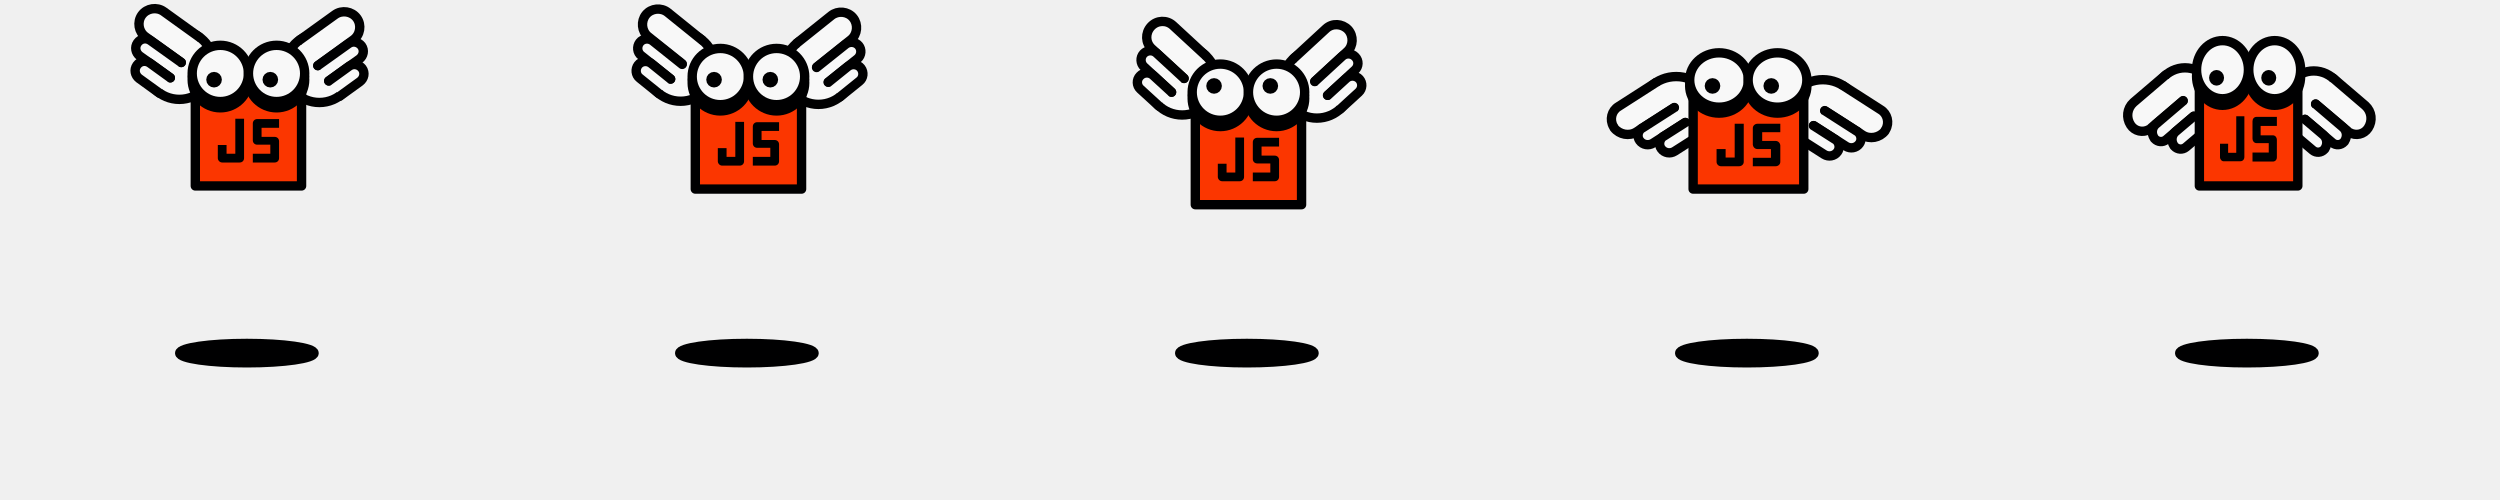
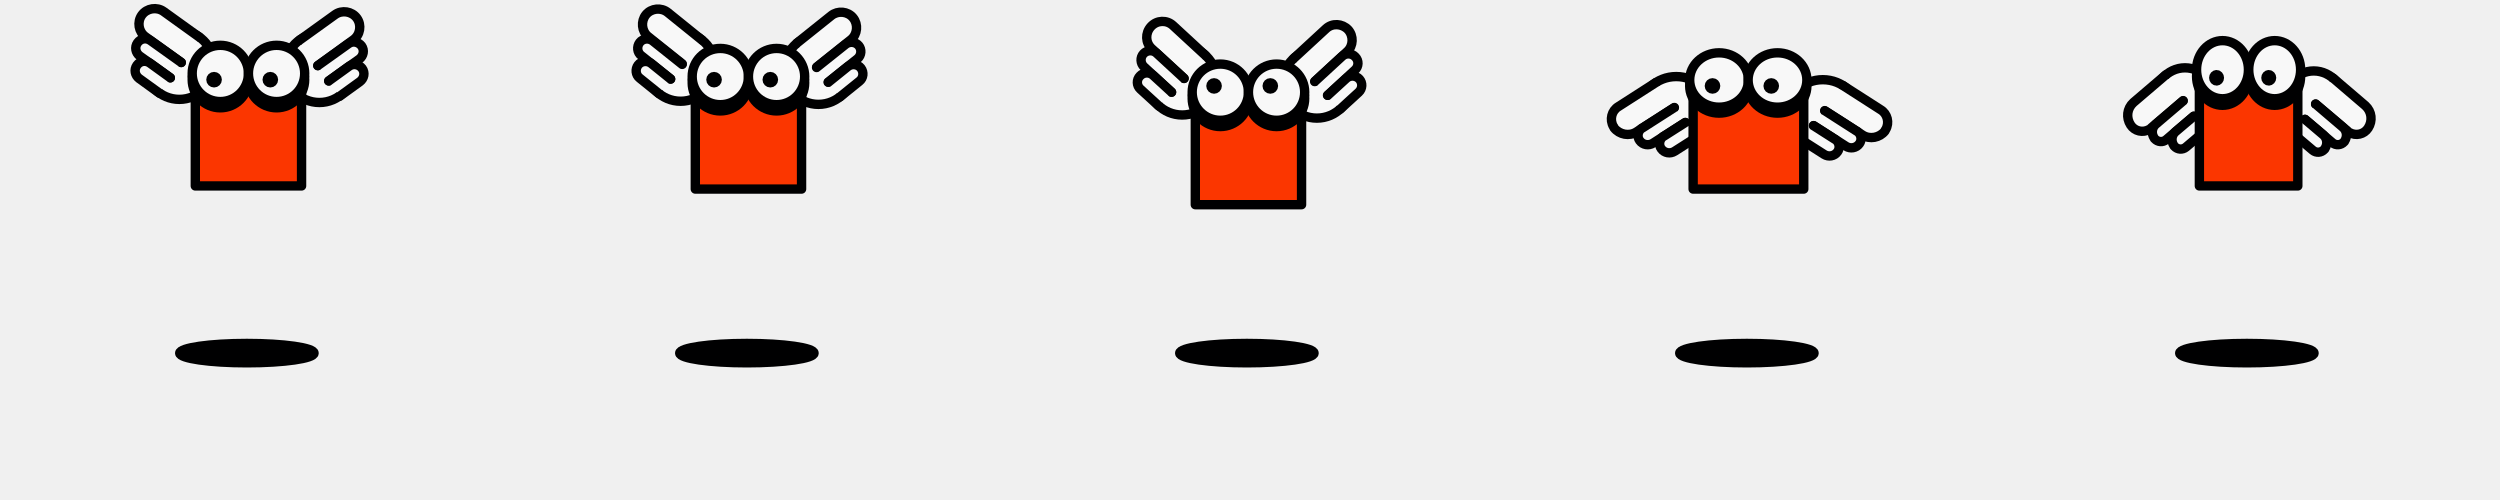
- <svg xmlns="http://www.w3.org/2000/svg" version="1.1" id="Layer_1" x="0px" y="0px" width="800px" height="160px" viewBox="0 0 800 160" style="enable-background:new 0 0 800 160;" xml:space="preserve">
-   <style type="text/css">
- 	.st0{fill:none;}
- 	.st1{fill:#F8F8F8;stroke:#000001;stroke-width:3;stroke-linecap:round;stroke-linejoin:round;}
- 	.st2{fill:#000001;stroke:#000001;stroke-width:3;stroke-linecap:round;}
- 	.st3{fill:#FB3600;stroke:#000001;stroke-width:3;stroke-linecap:round;stroke-linejoin:round;}
- 	.st4{fill:#000001;stroke:#000001;stroke-width:3;stroke-linecap:round;stroke-linejoin:round;}
- 	.st5{fill:#000001;stroke:#000001;stroke-width:3;}
- 	.st6{fill:#000001;}
- </style>
-   <rect class="st0" width="160" height="160" />
-   <g>
-     <g>
-       <circle class="st1" cx="57.4" cy="20.8" r="11" />
-       <path class="st1" d="M63.8,11.9L52.4,3.7c-2.2-1.6-5.4-1.1-7,1.1s-1.1,5.4,1.2,7L58,20" />
-       <path class="st1" d="M54.5,24.9l-9.8-7c-1.3-1-1.7-2.8-0.7-4.2s2.8-1.7,4.2-0.7l9.8,7" />
-       <path class="st1" d="M51,29.8l-6.5-4.7c-1.3-1-1.7-2.8-0.7-4.2s2.8-1.7,4.2-0.7l6.5,4.7" />
-     </g>
-     <g>
-       <circle class="st1" cx="102.2" cy="21.8" r="11" />
-       <path class="st1" d="M95.8,12.9l11.4-8.2c2.2-1.6,5.4-1.1,7,1.1c1.6,2.2,1.1,5.4-1.2,7L101.7,21" />
-       <path class="st1" d="M105.2,25.9l9.8-7c1.3-1,1.7-2.8,0.7-4.2c-1-1.3-2.8-1.7-4.2-0.7l-9.8,7" />
-       <path class="st1" d="M108.7,30.8l6.5-4.7c1.3-1,1.7-2.8,0.7-4.2c-1-1.3-2.8-1.7-4.2-0.7l-6.5,4.7" />
-     </g>
-     <ellipse class="st2" cx="79" cy="113" rx="21.5" ry="3.1" />
-     <rect x="62.5" y="23.5" class="st3" width="34" height="36" />
-     <g>
-       <circle class="st4" cx="70.5" cy="25.5" r="9" />
-       <circle class="st4" cx="88.5" cy="25.5" r="9" />
-       <circle class="st1" cx="70.5" cy="23.5" r="9" />
-       <circle class="st5" cx="68.5" cy="25.5" r="1" />
-       <circle class="st1" cx="88.5" cy="23.5" r="9" />
-       <circle class="st5" cx="86.5" cy="25.5" r="1" />
-     </g>
-     <g>
-       <path class="st6" d="M69.7,50.6v-4.2h2.8v2.8l0,0h2.8l0,0V38h2.8v12.6c0,0.8-0.6,1.4-1.4,1.4h-5.6C70.3,52,69.7,51.3,69.7,50.6z" />
-       <path class="st6" d="M80.9,49.2h5.6l0,0v-2.9l0,0h-4.2c-0.8,0-1.4-0.6-1.4-1.4v-5.4c0-0.8,0.6-1.4,1.4-1.4h7v2.8h-5.6l0,0v2.9l0,0    h4.2c0.8,0,1.4,0.6,1.4,1.4v0v5.4c0,0.8-0.6,1.4-1.4,1.4h-7V49.2z" />
-     </g>
+ <svg xmlns="http://www.w3.org/2000/svg" width="800" height="160" viewBox="0 0 800 160" fill="none">
+   <g clip-path="url(#clip0_341_1119)">
+     <path d="M57.4 31.801C63.475 31.801 68.4 26.876 68.4 20.801C68.4 14.726 63.475 9.801 57.4 9.801C51.325 9.801 46.4 14.726 46.4 20.801C46.4 26.876 51.325 31.801 57.4 31.801Z" fill="#F8F8F8" stroke="#000001" stroke-width="3" stroke-linecap="round" stroke-linejoin="round" />
+     <path d="M63.8 11.9L52.4 3.7C50.2 2.1 47 2.6 45.4 4.8C43.8 7 44.3 10.2 46.6 11.8L58 20" fill="#F8F8F8" />
+     <path d="M63.8 11.9L52.4 3.7C50.2 2.1 47 2.6 45.4 4.8C43.8 7 44.3 10.2 46.6 11.8L58 20" stroke="#000001" stroke-width="3" stroke-linecap="round" stroke-linejoin="round" />
+     <path d="M54.5 24.9L44.7 17.9C43.4 16.9 43 15.1 44 13.7C45 12.3 46.8 12 48.2 13L58 20" fill="#F8F8F8" />
+     <path d="M54.5 24.9L44.7 17.9C43.4 16.9 43 15.1 44 13.7C45 12.3 46.8 12 48.2 13L58 20" stroke="#000001" stroke-width="3" stroke-linecap="round" stroke-linejoin="round" />
+     <path d="M51 29.8L44.5 25.1C43.2 24.1 42.8 22.3 43.8 20.9C44.8 19.5 46.6 19.2 48 20.2L54.5 24.9" fill="#F8F8F8" />
+     <path d="M51 29.8L44.5 25.1C43.2 24.1 42.8 22.3 43.8 20.9C44.8 19.5 46.6 19.2 48 20.2L54.5 24.9" stroke="#000001" stroke-width="3" stroke-linecap="round" stroke-linejoin="round" />
+     <path d="M102.2 32.801C108.275 32.801 113.2 27.876 113.2 21.801C113.2 15.726 108.275 10.801 102.2 10.801C96.125 10.801 91.2 15.726 91.2 21.801C91.2 27.876 96.125 32.801 102.2 32.801Z" fill="#F8F8F8" stroke="#000001" stroke-width="3" stroke-linecap="round" stroke-linejoin="round" />
+     <path d="M95.8 12.9L107.2 4.7C109.4 3.1 112.6 3.6 114.2 5.8C115.8 8 115.3 11.2 113 12.8L101.7 21" fill="#F8F8F8" />
+     <path d="M95.8 12.9L107.2 4.7C109.4 3.1 112.6 3.6 114.2 5.8C115.8 8 115.3 11.2 113 12.8L101.7 21" stroke="#000001" stroke-width="3" stroke-linecap="round" stroke-linejoin="round" />
+     <path d="M105.2 25.901L115 18.901C116.3 17.901 116.7 16.101 115.7 14.7C114.7 13.4 112.9 13.001 111.5 14.001L101.7 21" fill="#F8F8F8" />
+     <path d="M105.2 25.901L115 18.901C116.3 17.901 116.7 16.101 115.7 14.7C114.7 13.4 112.9 13.001 111.5 14.001L101.7 21" stroke="#000001" stroke-width="3" stroke-linecap="round" stroke-linejoin="round" />
+     <path d="M108.7 30.801L115.2 26.101C116.5 25.101 116.9 23.301 115.9 21.901C114.9 20.601 113.1 20.201 111.7 21.201L105.2 25.901" fill="#F8F8F8" />
+     <path d="M108.7 30.801L115.2 26.101C116.5 25.101 116.9 23.301 115.9 21.901C114.9 20.601 113.1 20.201 111.7 21.201L105.2 25.901" stroke="#000001" stroke-width="3" stroke-linecap="round" stroke-linejoin="round" />
+     <path d="M79 116.1C90.874 116.1 100.5 114.712 100.5 113C100.5 111.288 90.874 109.9 79 109.9C67.126 109.9 57.5 111.288 57.5 113C57.5 114.712 67.126 116.1 79 116.1Z" fill="#000001" stroke="#000001" stroke-width="3" stroke-linecap="round" />
+     <path d="M96.5 23.5H62.5V59.5H96.5V23.5Z" fill="#FB3600" stroke="#000001" stroke-width="3" stroke-linecap="round" stroke-linejoin="round" />
+     <path d="M70.5 34.5C75.471 34.5 79.5 30.471 79.5 25.5C79.5 20.529 75.471 16.5 70.5 16.5C65.529 16.5 61.5 20.529 61.5 25.5C61.5 30.471 65.529 34.5 70.5 34.5Z" fill="#000001" stroke="#000001" stroke-width="3" stroke-linecap="round" stroke-linejoin="round" />
+     <path d="M88.5 34.5C93.471 34.5 97.5 30.471 97.5 25.5C97.5 20.529 93.471 16.5 88.5 16.5C83.529 16.5 79.5 20.529 79.5 25.5C79.5 30.471 83.529 34.5 88.5 34.5Z" fill="#000001" stroke="#000001" stroke-width="3" stroke-linecap="round" stroke-linejoin="round" />
+     <path d="M70.5 32.5C75.471 32.5 79.5 28.471 79.5 23.5C79.5 18.529 75.471 14.5 70.5 14.5C65.529 14.5 61.5 18.529 61.5 23.5C61.5 28.471 65.529 32.5 70.5 32.5Z" fill="#F8F8F8" stroke="#000001" stroke-width="3" stroke-linecap="round" stroke-linejoin="round" />
+     <path d="M68.5 26.5C69.052 26.5 69.5 26.052 69.5 25.5C69.5 24.948 69.052 24.5 68.5 24.5C67.948 24.5 67.5 24.948 67.5 25.5C67.5 26.052 67.948 26.5 68.5 26.5Z" fill="#000001" stroke="#000001" stroke-width="3" />
+     <path d="M88.5 32.5C93.471 32.5 97.5 28.471 97.5 23.5C97.5 18.529 93.471 14.5 88.5 14.5C83.529 14.5 79.5 18.529 79.5 23.5C79.5 28.471 83.529 32.5 88.5 32.5Z" fill="#F8F8F8" stroke="#000001" stroke-width="3" stroke-linecap="round" stroke-linejoin="round" />
+     <path d="M86.5 26.5C87.052 26.5 87.5 26.052 87.5 25.5C87.5 24.948 87.052 24.5 86.5 24.5C85.948 24.5 85.5 24.948 85.5 25.5C85.5 26.052 85.948 26.5 86.5 26.5Z" fill="#000001" stroke="#000001" stroke-width="3" />
+     <path d="M239 116.1C250.874 116.1 260.5 114.712 260.5 113C260.5 111.288 250.874 109.9 239 109.9C227.126 109.9 217.5 111.288 217.5 113C217.5 114.712 227.126 116.1 239 116.1Z" fill="#000001" stroke="#000001" stroke-width="3" stroke-linecap="round" />
+     <path d="M217.8 32.4C223.875 32.4 228.8 27.476 228.8 21.4C228.8 15.325 223.875 10.4 217.8 10.4C211.725 10.4 206.8 15.325 206.8 21.4C206.8 27.476 211.725 32.4 217.8 32.4Z" fill="#F8F8F8" stroke="#000001" stroke-width="3" stroke-linecap="round" stroke-linejoin="round" />
+     <path d="M224.6 12.8L213.7 4C211.6 2.3 208.4 2.6 206.7 4.7C205 6.8 205.3 10 207.4 11.7L218.3 20.4" fill="#F8F8F8" />
+     <path d="M224.6 12.8L213.7 4C211.6 2.3 208.4 2.6 206.7 4.7C205 6.8 205.3 10 207.4 11.7L218.3 20.4" stroke="#000001" stroke-width="3" stroke-linecap="round" stroke-linejoin="round" />
+     <path d="M214.6 25.3L205.2 17.8C203.9 16.8 203.7 14.9 204.7 13.6C205.7 12.3 207.6 12.1 208.9 13.1L218.3 20.6" fill="#F8F8F8" />
+     <path d="M214.6 25.3L205.2 17.8C203.9 16.8 203.7 14.9 204.7 13.6C205.7 12.3 207.6 12.1 208.9 13.1L218.3 20.6" stroke="#000001" stroke-width="3" stroke-linecap="round" stroke-linejoin="round" />
+     <path d="M210.9 30L204.7 25C203.4 24 203.2 22.1 204.2 20.8C205.2 19.5 207.1 19.3 208.4 20.3L214.6 25.3" fill="#F8F8F8" />
+     <path d="M210.9 30L204.7 25C203.4 24 203.2 22.1 204.2 20.8C205.2 19.5 207.1 19.3 208.4 20.3L214.6 25.3" stroke="#000001" stroke-width="3" stroke-linecap="round" stroke-linejoin="round" />
+     <path d="M261.9 33.4C267.975 33.4 272.9 28.476 272.9 22.4C272.9 16.325 267.975 11.4 261.9 11.4C255.825 11.4 250.9 16.325 250.9 22.4C250.9 28.476 255.825 33.4 261.9 33.4Z" fill="#F8F8F8" stroke="#000001" stroke-width="3" stroke-linecap="round" stroke-linejoin="round" />
+     <path d="M255 13.8L266 5C268.1 3.3 271.3 3.6 273 5.7C274.7 7.8 274.4 11 272.3 12.7L261.4 21.4" fill="#F8F8F8" />
+     <path d="M255 13.8L266 5C268.1 3.3 271.3 3.6 273 5.7C274.7 7.8 274.4 11 272.3 12.7L261.4 21.4" stroke="#000001" stroke-width="3" stroke-linecap="round" stroke-linejoin="round" />
+     <path d="M265 26.3L274.4 18.8C275.7 17.7 275.8 15.8 274.8 14.6C273.8 13.4 272 13.2 270.7 14.1L261.3 21.6" fill="#F8F8F8" />
+     <path d="M265 26.3L274.4 18.8C275.7 17.7 275.8 15.8 274.8 14.6C273.8 13.4 272 13.2 270.7 14.1L261.3 21.6" stroke="#000001" stroke-width="3" stroke-linecap="round" stroke-linejoin="round" />
+     <path d="M268.8 31L275 26C276.3 25 276.5 23.1 275.5 21.8C274.5 20.5 272.6 20.3 271.3 21.3L265.1 26.3" fill="#F8F8F8" />
+     <path d="M268.8 31L275 26C276.3 25 276.5 23.1 275.5 21.8C274.5 20.5 272.6 20.3 271.3 21.3L265.1 26.3" stroke="#000001" stroke-width="3" stroke-linecap="round" stroke-linejoin="round" />
+     <path d="M256.5 24.5H222.5V60.5H256.5V24.5Z" fill="#FB3600" stroke="#000001" stroke-width="3" stroke-linecap="round" stroke-linejoin="round" />
+     <path d="M230.5 35.5C235.471 35.5 239.5 31.471 239.5 26.5C239.5 21.529 235.471 17.5 230.5 17.5C225.529 17.5 221.5 21.529 221.5 26.5C221.5 31.471 225.529 35.5 230.5 35.5Z" fill="#000001" stroke="#000001" stroke-width="3" stroke-linecap="round" stroke-linejoin="round" />
+     <path d="M248.5 35.5C253.471 35.5 257.5 31.471 257.5 26.5C257.5 21.529 253.471 17.5 248.5 17.5C243.529 17.5 239.5 21.529 239.5 26.5C239.5 31.471 243.529 35.5 248.5 35.5Z" fill="#000001" stroke="#000001" stroke-width="3" stroke-linecap="round" stroke-linejoin="round" />
+     <path d="M230.5 33.5C235.471 33.5 239.5 29.471 239.5 24.5C239.5 19.529 235.471 15.5 230.5 15.5C225.529 15.5 221.5 19.529 221.5 24.5C221.5 29.471 225.529 33.5 230.5 33.5Z" fill="#F8F8F8" stroke="#000001" stroke-width="3" stroke-linecap="round" stroke-linejoin="round" />
+     <path d="M228.5 26.5C229.052 26.5 229.5 26.052 229.5 25.5C229.5 24.948 229.052 24.5 228.5 24.5C227.948 24.5 227.5 24.948 227.5 25.5C227.5 26.052 227.948 26.5 228.5 26.5Z" fill="#000001" stroke="#000001" stroke-width="3" />
+     <path d="M248.5 33.5C253.471 33.5 257.5 29.471 257.5 24.5C257.5 19.529 253.471 15.5 248.5 15.5C243.529 15.5 239.5 19.529 239.5 24.5C239.5 29.471 243.529 33.5 248.5 33.5Z" fill="#F8F8F8" stroke="#000001" stroke-width="3" stroke-linecap="round" stroke-linejoin="round" />
+     <path d="M246.5 26.5C247.052 26.5 247.5 26.052 247.5 25.5C247.5 24.948 247.052 24.5 246.5 24.5C245.948 24.5 245.5 24.948 245.5 25.5C245.5 26.052 245.948 26.5 246.5 26.5Z" fill="#000001" stroke="#000001" stroke-width="3" />
+     <path d="M399 116.1C410.874 116.1 420.5 114.712 420.5 113C420.5 111.288 410.874 109.9 399 109.9C387.126 109.9 377.5 111.288 377.5 113C377.5 114.712 387.126 116.1 399 116.1Z" fill="#000001" stroke="#000001" stroke-width="3" stroke-linecap="round" />
+     <path d="M378.3 36.801C384.375 36.801 389.3 31.876 389.3 25.801C389.3 19.726 384.375 14.801 378.3 14.801C372.225 14.801 367.3 19.726 367.3 25.801C367.3 31.876 372.225 36.801 378.3 36.801Z" fill="#F8F8F8" stroke="#000001" stroke-width="3" stroke-linecap="round" stroke-linejoin="round" />
+     <path d="M385.7 17.7L375.4 8.2C373.4 6.3 370.2 6.4 368.3 8.5C366.4 10.6 366.5 13.7 368.6 15.6L378.9 25.1" fill="#F8F8F8" />
+     <path d="M385.7 17.7L375.4 8.2C373.4 6.3 370.2 6.4 368.3 8.5C366.4 10.6 366.5 13.7 368.6 15.6L378.9 25.1" stroke="#000001" stroke-width="3" stroke-linecap="round" stroke-linejoin="round" />
+     <path d="M374.9 29.5L366.1 21.401C364.9 20.3 364.8 18.401 365.9 17.201C367 16 368.9 15.9 370.1 17L378.9 25.101" fill="#F8F8F8" />
+     <path d="M374.9 29.5L366.1 21.401C364.9 20.3 364.8 18.401 365.9 17.201C367 16 368.9 15.9 370.1 17L378.9 25.101" stroke="#000001" stroke-width="3" stroke-linecap="round" stroke-linejoin="round" />
+     <path d="M370.8 33.9L364.9 28.5C363.7 27.4 363.6 25.5 364.8 24.3C365.9 23.1 367.8 23 369 24.1L374.9 29.5" fill="#F8F8F8" />
+     <path d="M370.8 33.9L364.9 28.5C363.7 27.4 363.6 25.5 364.8 24.3C365.9 23.1 367.8 23 369 24.1L374.9 29.5" stroke="#000001" stroke-width="3" stroke-linecap="round" stroke-linejoin="round" />
+     <path d="M421.4 37.801C427.475 37.801 432.4 32.876 432.4 26.801C432.4 20.726 427.475 15.801 421.4 15.801C415.325 15.801 410.4 20.726 410.4 26.801C410.4 32.876 415.325 37.801 421.4 37.801Z" fill="#F8F8F8" stroke="#000001" stroke-width="3" stroke-linecap="round" stroke-linejoin="round" />
+     <path d="M414 18.7L424.3 9.2C426.3 7.3 429.5 7.5 431.4 9.5C433.2 11.5 433.1 14.7 431.1 16.5L420.8 26" fill="#F8F8F8" />
+     <path d="M414 18.7L424.3 9.2C426.3 7.3 429.5 7.5 431.4 9.5C433.2 11.5 433.1 14.7 431.1 16.5L420.8 26" stroke="#000001" stroke-width="3" stroke-linecap="round" stroke-linejoin="round" />
+     <path d="M424.8 30.5L433.6 22.401C434.8 21.3 434.9 19.401 433.7 18.201C432.6 17 430.7 16.901 429.5 18L420.7 26.101" fill="#F8F8F8" />
+     <path d="M424.8 30.5L433.6 22.401C434.8 21.3 434.9 19.401 433.7 18.201C432.6 17 430.7 16.901 429.5 18L420.7 26.101" stroke="#000001" stroke-width="3" stroke-linecap="round" stroke-linejoin="round" />
+     <path d="M428.9 34.9L434.8 29.5C436 28.4 436.1 26.5 435 25.3C433.9 24.1 432 24 430.8 25.1L424.9 30.5" fill="#F8F8F8" />
+     <path d="M428.9 34.9L434.8 29.5C436 28.4 436.1 26.5 435 25.3C433.9 24.1 432 24 430.8 25.1L424.9 30.5" stroke="#000001" stroke-width="3" stroke-linecap="round" stroke-linejoin="round" />
+     <path d="M416.5 29.5H382.5V65.5H416.5V29.5Z" fill="#FB3600" stroke="#000001" stroke-width="3" stroke-linecap="round" stroke-linejoin="round" />
+     <path d="M390.5 40.5C395.471 40.5 399.5 36.471 399.5 31.5C399.5 26.529 395.471 22.5 390.5 22.5C385.529 22.5 381.5 26.529 381.5 31.5C381.5 36.471 385.529 40.5 390.5 40.5Z" fill="#000001" stroke="#000001" stroke-width="3" stroke-linecap="round" stroke-linejoin="round" />
+     <path d="M408.5 40.5C413.471 40.5 417.5 36.471 417.5 31.5C417.5 26.529 413.471 22.5 408.5 22.5C403.529 22.5 399.5 26.529 399.5 31.5C399.5 36.471 403.529 40.5 408.5 40.5Z" fill="#000001" stroke="#000001" stroke-width="3" stroke-linecap="round" stroke-linejoin="round" />
+     <path d="M390.5 38.5C395.471 38.5 399.5 34.471 399.5 29.5C399.5 24.529 395.471 20.5 390.5 20.5C385.529 20.5 381.5 24.529 381.5 29.5C381.5 34.471 385.529 38.5 390.5 38.5Z" fill="#F8F8F8" stroke="#000001" stroke-width="3" stroke-linecap="round" stroke-linejoin="round" />
+     <path d="M388.5 28.5C389.052 28.5 389.5 28.052 389.5 27.5C389.5 26.948 389.052 26.5 388.5 26.5C387.948 26.5 387.5 26.948 387.5 27.5C387.5 28.052 387.948 28.5 388.5 28.5Z" fill="#000001" stroke="#000001" stroke-width="3" />
+     <path d="M408.5 38.5C413.471 38.5 417.5 34.471 417.5 29.5C417.5 24.529 413.471 20.5 408.5 20.5C403.529 20.5 399.5 24.529 399.5 29.5C399.5 34.471 403.529 38.5 408.5 38.5Z" fill="#F8F8F8" stroke="#000001" stroke-width="3" stroke-linecap="round" stroke-linejoin="round" />
+     <path d="M406.5 28.5C407.052 28.5 407.5 28.052 407.5 27.5C407.5 26.948 407.052 26.5 406.5 26.5C405.948 26.5 405.5 26.948 405.5 27.5C405.5 28.052 405.948 28.5 406.5 28.5Z" fill="#000001" stroke="#000001" stroke-width="3" />
+     <path d="M559 116.1C570.874 116.1 580.5 114.712 580.5 113C580.5 111.288 570.874 109.9 559 109.9C547.126 109.9 537.5 111.288 537.5 113C537.5 114.712 547.126 116.1 559 116.1Z" fill="#000001" stroke="#000001" stroke-width="3" stroke-linecap="round" />
+     <path d="M536.4 45.9C542.696 45.9 547.8 41.109 547.8 35.2C547.8 29.291 542.696 24.5 536.4 24.5C530.104 24.5 525 29.291 525 35.2C525 41.109 530.104 45.9 536.4 45.9Z" fill="#F8F8F8" stroke="#000001" stroke-width="3" stroke-linecap="round" stroke-linejoin="round" />
+     <path d="M529.9 26.4L517.9 34.1C515.7 35.4 515 38.3 516.3 40.5C516.4 40.6 516.5 40.7 516.5 40.9C518.2 43.1 521.4 43.7 523.7 42.2L535.7 34.5" fill="#F8F8F8" />
+     <path d="M529.9 26.4L517.9 34.1C515.7 35.4 515 38.3 516.3 40.5C516.4 40.6 516.5 40.7 516.5 40.9C518.2 43.1 521.4 43.7 523.7 42.2L535.7 34.5" stroke="#000001" stroke-width="3" stroke-linecap="round" stroke-linejoin="round" />
+     <path d="M539.3 39.2L529 45.8C527.6 46.7 525.7 46.4 524.7 45C523.8 43.8 524.1 42 525.3 41.1C525.4 41 525.4 41 525.5 41L535.8 34.4" fill="#F8F8F8" />
+     <path d="M539.3 39.2L529 45.8C527.6 46.7 525.7 46.4 524.7 45C523.8 43.8 524.1 42 525.3 41.1C525.4 41 525.4 41 525.5 41L535.8 34.4" stroke="#000001" stroke-width="3" stroke-linecap="round" stroke-linejoin="round" />
+     <path d="M542.8 44L535.9 48.4C534.5 49.3 532.6 49 531.6 47.6C530.7 46.4 531 44.6 532.2 43.7C532.3 43.6 532.3 43.6 532.4 43.6L539.3 39.2" fill="#F8F8F8" />
+     <path d="M542.8 44L535.9 48.4C534.5 49.3 532.6 49 531.6 47.6C530.7 46.4 531 44.6 532.2 43.7C532.3 43.6 532.3 43.6 532.4 43.6L539.3 39.2" stroke="#000001" stroke-width="3" stroke-linecap="round" stroke-linejoin="round" />
+     <path d="M583.3 46.9C589.596 46.9 594.7 42.109 594.7 36.2C594.7 30.291 589.596 25.5 583.3 25.5C577.004 25.5 571.9 30.291 571.9 36.2C571.9 42.109 577.004 46.9 583.3 46.9Z" fill="#F8F8F8" stroke="#000001" stroke-width="3" stroke-linecap="round" stroke-linejoin="round" />
+     <path d="M589.8 27.4L601.8 35.1C604 36.4 604.7 39.3 603.4 41.5C603.3 41.6 603.2 41.7 603.2 41.9C601.5 44.1 598.3 44.7 596 43.2L584 35.5" fill="#F8F8F8" />
+     <path d="M589.8 27.4L601.8 35.1C604 36.4 604.7 39.3 603.4 41.5C603.3 41.6 603.2 41.7 603.2 41.9C601.5 44.1 598.3 44.7 596 43.2L584 35.5" stroke="#000001" stroke-width="3" stroke-linecap="round" stroke-linejoin="round" />
+     <path d="M580.4 40.2L590.7 46.8C592.1 47.7 594 47.4 595 46C595.9 44.8 595.6 43 594.4 42.1C594.3 42 594.3 42 594.2 42L583.9 35.4" fill="#F8F8F8" />
+     <path d="M580.4 40.2L590.7 46.8C592.1 47.7 594 47.4 595 46C595.9 44.8 595.6 43 594.4 42.1C594.3 42 594.3 42 594.2 42L583.9 35.4" stroke="#000001" stroke-width="3" stroke-linecap="round" stroke-linejoin="round" />
+     <path d="M576.8 45L583.7 49.4C585.1 50.3 587 50 588 48.6C588.9 47.4 588.6 45.6 587.4 44.7C587.3 44.6 587.3 44.6 587.2 44.6L580.3 40.2" fill="#F8F8F8" />
+     <path d="M576.8 45L583.7 49.4C585.1 50.3 587 50 588 48.6C588.9 47.4 588.6 45.6 587.4 44.7C587.3 44.6 587.3 44.6 587.2 44.6L580.3 40.2" stroke="#000001" stroke-width="3" stroke-linecap="round" stroke-linejoin="round" />
+     <path d="M577.2 25.601H541.8V60.501H577.2V25.601Z" fill="#FB3600" stroke="#000001" stroke-width="3" stroke-linecap="round" stroke-linejoin="round" />
+     <path d="M550.1 36.201C555.291 36.201 559.5 32.306 559.5 27.501C559.5 22.696 555.291 18.801 550.1 18.801C544.908 18.801 540.7 22.696 540.7 27.501C540.7 32.306 544.908 36.201 550.1 36.201Z" fill="#000001" stroke="#000001" stroke-width="3" stroke-linecap="round" stroke-linejoin="round" />
+     <path d="M568.8 36.201C573.991 36.201 578.2 32.306 578.2 27.501C578.2 22.696 573.991 18.801 568.8 18.801C563.608 18.801 559.4 22.696 559.4 27.501C559.4 32.306 563.608 36.201 568.8 36.201Z" fill="#000001" stroke="#000001" stroke-width="3" stroke-linecap="round" stroke-linejoin="round" />
+     <path d="M550.1 34.3C555.291 34.3 559.5 30.405 559.5 25.6C559.5 20.796 555.291 16.9 550.1 16.9C544.908 16.9 540.7 20.796 540.7 25.6C540.7 30.405 544.908 34.3 550.1 34.3Z" fill="#F8F8F8" stroke="#000001" stroke-width="3" stroke-linecap="round" stroke-linejoin="round" />
+     <path d="M548 28.5C548.552 28.5 549 28.052 549 27.5C549 26.948 548.552 26.5 548 26.5C547.448 26.5 547 26.948 547 27.5C547 28.052 547.448 28.5 548 28.5Z" fill="#000001" stroke="#000001" stroke-width="3" />
+     <path d="M568.8 34.3C573.991 34.3 578.2 30.405 578.2 25.6C578.2 20.796 573.991 16.9 568.8 16.9C563.608 16.9 559.4 20.796 559.4 25.6C559.4 30.405 563.608 34.3 568.8 34.3Z" fill="#F8F8F8" stroke="#000001" stroke-width="3" stroke-linecap="round" stroke-linejoin="round" />
+     <path d="M566.8 28.5C567.352 28.5 567.8 28.052 567.8 27.5C567.8 26.948 567.352 26.5 566.8 26.5C566.248 26.5 565.8 26.948 565.8 27.5C565.8 28.052 566.248 28.5 566.8 28.5Z" fill="#000001" stroke="#000001" stroke-width="3" />
+     <path d="M719 116.1C730.874 116.1 740.5 114.712 740.5 113C740.5 111.288 730.874 109.9 719 109.9C707.126 109.9 697.5 111.288 697.5 113C697.5 114.712 707.126 116.1 719 116.1Z" fill="#000001" stroke="#000001" stroke-width="3" stroke-linecap="round" />
+     <path d="M699.2 44.5C704.833 44.5 709.4 39.396 709.4 33.1C709.4 26.804 704.833 21.7 699.2 21.7C693.567 21.7 689 26.804 689 33.1C689 39.396 693.567 44.5 699.2 44.5Z" fill="#F8F8F8" stroke="#000001" stroke-width="3" stroke-linecap="round" stroke-linejoin="round" />
+     <path d="M693 24L682.7 32.8C680.6 34.7 680.3 37.7 681.8 40C683.1 42 685.7 42.6 687.8 41.4C688 41.3 688.2 41.2 688.3 41L698.6 32.2" fill="#F8F8F8" />
+     <path d="M693 24L682.7 32.8C680.6 34.7 680.3 37.7 681.8 40C683.1 42 685.7 42.6 687.8 41.4C688 41.3 688.2 41.2 688.3 41L698.6 32.2" stroke="#000001" stroke-width="3" stroke-linecap="round" stroke-linejoin="round" />
+     <path d="M702 37.2L693.2 44.7C692.1 45.6 690.5 45.5 689.5 44.4C689.4 44.3 689.3 44.2 689.3 44.1C688.4 42.7 688.6 40.9 689.8 39.8L698.6 32.3" fill="#F8F8F8" />
+     <path d="M702 37.2L693.2 44.7C692.1 45.6 690.5 45.5 689.5 44.4C689.4 44.3 689.3 44.2 689.3 44.1C688.4 42.7 688.6 40.9 689.8 39.8L698.6 32.3" stroke="#000001" stroke-width="3" stroke-linecap="round" stroke-linejoin="round" />
+     <path d="M705.4 42.1L699.5 47.1C698.4 48 696.8 47.9 695.8 46.8C695.7 46.7 695.6 46.6 695.6 46.5C694.7 45.1 694.9 43.3 696.1 42.2L702 37.2" fill="#F8F8F8" />
+     <path d="M705.4 42.1L699.5 47.1C698.4 48 696.8 47.9 695.8 46.8C695.7 46.7 695.6 46.6 695.6 46.5C694.7 45.1 694.9 43.3 696.1 42.2L702 37.2" stroke="#000001" stroke-width="3" stroke-linecap="round" stroke-linejoin="round" />
+     <path d="M740.4 45.5C746.033 45.5 750.6 40.396 750.6 34.1C750.6 27.804 746.033 22.7 740.4 22.7C734.767 22.7 730.2 27.804 730.2 34.1C730.2 40.396 734.767 45.5 740.4 45.5Z" fill="#F8F8F8" stroke="#000001" stroke-width="3" stroke-linecap="round" stroke-linejoin="round" />
+     <path d="M746.6 25L756.9 33.8C759 35.7 759.3 38.7 757.8 41C756.5 43 753.9 43.6 751.8 42.4C751.6 42.3 751.4 42.2 751.3 42L741 33.3" fill="#F8F8F8" />
+     <path d="M746.6 25L756.9 33.8C759 35.7 759.3 38.7 757.8 41C756.5 43 753.9 43.6 751.8 42.4C751.6 42.3 751.4 42.2 751.3 42L741 33.3" stroke="#000001" stroke-width="3" stroke-linecap="round" stroke-linejoin="round" />
+     <path d="M737.6 38.2L746.4 45.7C747.5 46.6 749.1 46.5 750.1 45.4C750.2 45.3 750.3 45.2 750.3 45.1C751.2 43.7 751 41.9 749.8 40.8L741 33.3" fill="#F8F8F8" />
+     <path d="M737.6 38.2L746.4 45.7C747.5 46.6 749.1 46.5 750.1 45.4C750.2 45.3 750.3 45.2 750.3 45.1C751.2 43.7 751 41.9 749.8 40.8L741 33.3" stroke="#000001" stroke-width="3" stroke-linecap="round" stroke-linejoin="round" />
+     <path d="M734.2 43.1L740.1 48.1C741.2 49 742.8 48.9 743.8 47.8C743.9 47.7 744 47.6 744 47.5C744.9 46.1 744.7 44.3 743.5 43.2L737.6 38.2" fill="#F8F8F8" />
+     <path d="M734.2 43.1L740.1 48.1C741.2 49 742.8 48.9 743.8 47.8C743.9 47.7 744 47.6 744 47.5C744.9 46.1 744.7 44.3 743.5 43.2L737.6 38.2" stroke="#000001" stroke-width="3" stroke-linecap="round" stroke-linejoin="round" />
+     <path d="M735.3 22.3H703.8V59.5H735.3V22.3Z" fill="#FB3600" stroke="#000001" stroke-width="3" stroke-linecap="round" stroke-linejoin="round" />
+     <path d="M711.2 33.7C715.784 33.7 719.5 29.536 719.5 24.4C719.5 19.263 715.784 15.1 711.2 15.1C706.616 15.1 702.9 19.263 702.9 24.4C702.9 29.536 706.616 33.7 711.2 33.7Z" fill="#000001" stroke="#000001" stroke-width="3" stroke-linecap="round" stroke-linejoin="round" />
+     <path d="M727.9 33.7C732.484 33.7 736.2 29.536 736.2 24.4C736.2 19.263 732.484 15.1 727.9 15.1C723.316 15.1 719.6 19.263 719.6 24.4C719.6 29.536 723.316 33.7 727.9 33.7Z" fill="#000001" stroke="#000001" stroke-width="3" stroke-linecap="round" stroke-linejoin="round" />
+     <path d="M711.2 31.6C715.784 31.6 719.5 27.436 719.5 22.3C719.5 17.164 715.784 13 711.2 13C706.616 13 702.9 17.164 702.9 22.3C702.9 27.436 706.616 31.6 711.2 31.6Z" fill="#F8F8F8" stroke="#000001" stroke-width="3" stroke-linecap="round" stroke-linejoin="round" />
+     <path d="M709.3 25.9C709.797 25.9 710.2 25.453 710.2 24.9C710.2 24.348 709.797 23.9 709.3 23.9C708.803 23.9 708.4 24.348 708.4 24.9C708.4 25.453 708.803 25.9 709.3 25.9Z" fill="#000001" stroke="#000001" stroke-width="3" />
+     <path d="M727.9 31.6C732.484 31.6 736.2 27.436 736.2 22.3C736.2 17.164 732.484 13 727.9 13C723.316 13 719.6 17.164 719.6 22.3C719.6 27.436 723.316 31.6 727.9 31.6Z" fill="#F8F8F8" stroke="#000001" stroke-width="3" stroke-linecap="round" stroke-linejoin="round" />
+     <path d="M726 25.9C726.497 25.9 726.9 25.453 726.9 24.9C726.9 24.348 726.497 23.9 726 23.9C725.503 23.9 725.1 24.348 725.1 24.9C725.1 25.453 725.503 25.9 726 25.9Z" fill="#000001" stroke="#000001" stroke-width="3" />
  </g>
-   <ellipse class="st2" cx="239" cy="113" rx="21.5" ry="3.1" />
-   <rect x="160" class="st0" width="160" height="160" />
-   <g>
-     <g>
-       <circle class="st1" cx="217.8" cy="21.4" r="11" />
-       <path class="st1" d="M224.6,12.8L213.7,4c-2.1-1.7-5.3-1.4-7,0.7s-1.4,5.3,0.7,7c0,0,0,0,0,0l10.9,8.7" />
-       <path class="st1" d="M214.6,25.3l-9.4-7.5c-1.3-1-1.5-2.9-0.5-4.2c1-1.3,2.9-1.5,4.2-0.5l9.4,7.5" />
-       <path class="st1" d="M210.9,30l-6.2-5c-1.3-1-1.5-2.9-0.5-4.2s2.9-1.5,4.2-0.5l6.2,5" />
-     </g>
-     <g>
-       <circle class="st1" cx="261.9" cy="22.4" r="11" />
-       <path class="st1" d="M255,13.8L266,5c2.1-1.7,5.3-1.4,7,0.7c1.7,2.1,1.4,5.3-0.7,7c0,0,0,0,0,0l-10.9,8.7" />
-       <path class="st1" d="M265,26.3l9.4-7.5c1.3-1.1,1.4-3,0.4-4.2c-1-1.2-2.8-1.4-4.1-0.5l-9.4,7.5" />
-       <path class="st1" d="M268.8,31l6.2-5c1.3-1,1.5-2.9,0.5-4.2c-1-1.3-2.9-1.5-4.2-0.5l-6.2,5" />
-     </g>
-     <rect x="222.5" y="24.5" class="st3" width="34" height="36" />
-     <g>
-       <circle class="st4" cx="230.5" cy="26.5" r="9" />
-       <circle class="st4" cx="248.5" cy="26.5" r="9" />
-       <circle class="st1" cx="230.5" cy="24.5" r="9" />
-       <circle class="st5" cx="228.5" cy="25.5" r="1" />
-       <circle class="st1" cx="248.5" cy="24.5" r="9" />
-       <circle class="st5" cx="246.5" cy="25.5" r="1" />
-     </g>
-     <g>
-       <path class="st6" d="M229.7,51.6v-4.2h2.8v2.8l0,0h2.8l0,0V39h2.8v12.6c0,0.8-0.6,1.4-1.4,1.4h-5.6    C230.3,53,229.7,52.3,229.7,51.6z" />
-       <path class="st6" d="M240.9,50.2h5.6l0,0v-2.9l0,0h-4.2c-0.8,0-1.4-0.6-1.4-1.4v-5.4c0-0.8,0.6-1.4,1.4-1.4h7v2.8h-5.6l0,0v2.9    l0,0h4.2c0.8,0,1.4,0.6,1.4,1.4v5.4c0,0.8-0.6,1.4-1.4,1.4h-7L240.9,50.2z" />
-     </g>
-   </g>
-   <ellipse class="st2" cx="399" cy="113" rx="21.5" ry="3.1" />
-   <rect x="320" class="st0" width="160" height="160" />
-   <g>
-     <g>
-       <circle class="st1" cx="378.3" cy="25.8" r="11" />
-       <path class="st1" d="M385.7,17.7l-10.3-9.5c-2-1.9-5.2-1.8-7.1,0.3s-1.8,5.2,0.3,7.1c0,0,0,0,0,0l10.3,9.5" />
-       <path class="st1" d="M374.9,29.5l-8.8-8.1c-1.2-1.1-1.3-3-0.2-4.2c1.1-1.2,3-1.3,4.2-0.2c0,0,0,0,0,0l8.8,8.1" />
-       <path class="st1" d="M370.8,33.9l-5.9-5.4c-1.2-1.1-1.3-3-0.1-4.2c1.1-1.2,3-1.3,4.2-0.2l5.9,5.4" />
-     </g>
-     <g>
-       <circle class="st1" cx="421.4" cy="26.8" r="11" />
-       <path class="st1" d="M414,18.7l10.3-9.5c2-1.9,5.2-1.7,7.1,0.3c1.8,2,1.7,5.2-0.3,7l-10.3,9.5" />
-       <path class="st1" d="M424.8,30.5l8.8-8.1c1.2-1.1,1.3-3,0.1-4.2c-1.1-1.2-3-1.3-4.2-0.2l-8.8,8.1" />
-       <path class="st1" d="M428.9,34.9l5.9-5.4c1.2-1.1,1.3-3,0.2-4.2c-1.1-1.2-3-1.3-4.2-0.2c0,0,0,0,0,0l-5.9,5.4" />
-     </g>
-     <rect x="382.5" y="29.5" class="st3" width="34" height="36" />
-     <g>
-       <circle class="st4" cx="390.5" cy="31.5" r="9" />
-       <circle class="st4" cx="408.5" cy="31.5" r="9" />
-       <circle class="st1" cx="390.5" cy="29.5" r="9" />
-       <circle class="st5" cx="388.5" cy="27.5" r="1" />
-       <circle class="st1" cx="408.5" cy="29.5" r="9" />
-       <circle class="st5" cx="406.5" cy="27.5" r="1" />
-     </g>
-     <g>
-       <path class="st6" d="M389.7,56.6v-4.2h2.8v2.8l0,0h2.8l0,0V44h2.8v12.6c0,0.8-0.6,1.4-1.4,1.4h-5.6    C390.3,58,389.7,57.3,389.7,56.6z" />
-       <path class="st6" d="M400.9,55.2h5.6l0,0v-2.9l0,0h-4.2c-0.8,0-1.4-0.6-1.4-1.4v-5.4c0-0.8,0.6-1.4,1.4-1.4h7v2.8h-5.6l0,0v2.9    l0,0h4.2c0.8,0,1.4,0.6,1.4,1.4v5.4c0,0.8-0.6,1.4-1.4,1.4h-7L400.9,55.2z" />
-     </g>
-   </g>
-   <ellipse class="st2" cx="559" cy="113" rx="21.5" ry="3.1" />
-   <rect x="480" class="st0" width="160" height="160" />
-   <g>
-     <g>
-       <ellipse class="st1" cx="536.4" cy="35.2" rx="11.4" ry="10.7" />
-       <path class="st1" d="M529.9,26.4l-12,7.7c-2.2,1.3-2.9,4.2-1.6,6.4c0.1,0.1,0.2,0.2,0.2,0.4c1.7,2.2,4.9,2.8,7.2,1.3l12-7.7" />
-       <path class="st1" d="M539.3,39.2L529,45.8c-1.4,0.9-3.3,0.6-4.3-0.8c-0.9-1.2-0.6-3,0.6-3.9c0.1-0.1,0.1-0.1,0.2-0.1l10.3-6.6" />
-       <path class="st1" d="M542.8,44l-6.9,4.4c-1.4,0.9-3.3,0.6-4.3-0.8c-0.9-1.2-0.6-3,0.6-3.9c0.1-0.1,0.1-0.1,0.2-0.1l6.9-4.4" />
-     </g>
-     <g>
-       <ellipse class="st1" cx="583.3" cy="36.2" rx="11.4" ry="10.7" />
-       <path class="st1" d="M589.8,27.4l12,7.7c2.2,1.3,2.9,4.2,1.6,6.4c-0.1,0.1-0.2,0.2-0.2,0.4c-1.7,2.2-4.9,2.8-7.2,1.3l-12-7.7" />
-       <path class="st1" d="M580.4,40.2l10.3,6.6c1.4,0.9,3.3,0.6,4.3-0.8c0.9-1.2,0.6-3-0.6-3.9c-0.1-0.1-0.1-0.1-0.2-0.1l-10.3-6.6" />
-       <path class="st1" d="M576.8,45l6.9,4.4c1.4,0.9,3.3,0.6,4.3-0.8c0.9-1.2,0.6-3-0.6-3.9c-0.1-0.1-0.1-0.1-0.2-0.1l-6.9-4.4" />
-     </g>
-     <rect x="541.8" y="25.6" class="st3" width="35.4" height="34.9" />
-     <g>
-       <ellipse class="st4" cx="550.1" cy="27.5" rx="9.4" ry="8.7" />
-       <ellipse class="st4" cx="568.8" cy="27.5" rx="9.4" ry="8.7" />
-       <ellipse class="st1" cx="550.1" cy="25.6" rx="9.4" ry="8.7" />
-       <ellipse class="st5" cx="548" cy="27.5" rx="1" ry="1" />
-       <ellipse class="st1" cx="568.8" cy="25.6" rx="9.4" ry="8.7" />
-       <ellipse class="st5" cx="566.8" cy="27.5" rx="1" ry="1" />
-     </g>
-     <g>
-       <path class="st6" d="M549.3,51.8v-4.1h2.9v2.7l0,0h2.9l0,0V39.6h2.9v12.2c0,0.8-0.7,1.4-1.5,1.4h-5.8    C550,53.2,549.3,52.6,549.3,51.8z" />
-       <path class="st6" d="M560.9,50.5h5.8l0,0v-2.8l0,0h-4.3c-0.8,0-1.4-0.6-1.5-1.4V41c0-0.8,0.7-1.4,1.5-1.4h7.3v2.7h-5.8l0,0v2.8    l0,0h4.3c0.8,0,1.4,0.6,1.5,1.4v5.3c0,0.8-0.7,1.4-1.5,1.4h-7.3L560.9,50.5z" />
-     </g>
-   </g>
-   <ellipse class="st2" cx="719" cy="113" rx="21.5" ry="3.1" />
-   <rect x="640" class="st0" width="160" height="160" />
-   <g>
-     <g>
-       <ellipse class="st1" cx="699.2" cy="33.1" rx="10.2" ry="11.4" />
-       <path class="st1" d="M693,24l-10.3,8.8c-2.1,1.9-2.4,4.9-0.9,7.2c1.3,2,3.9,2.6,6,1.4c0.2-0.1,0.4-0.2,0.5-0.4l10.3-8.8" />
-       <path class="st1" d="M702,37.2l-8.8,7.5c-1.1,0.9-2.7,0.8-3.7-0.3c-0.1-0.1-0.2-0.2-0.2-0.3c-0.9-1.4-0.7-3.2,0.5-4.3l8.8-7.5" />
-       <path class="st1" d="M705.4,42.1l-5.9,5c-1.1,0.9-2.7,0.8-3.7-0.3c-0.1-0.1-0.2-0.2-0.2-0.3c-0.9-1.4-0.7-3.2,0.5-4.3l5.9-5" />
-     </g>
-     <g>
-       <ellipse class="st1" cx="740.4" cy="34.1" rx="10.2" ry="11.4" />
-       <path class="st1" d="M746.6,25l10.3,8.8c2.1,1.9,2.4,4.9,0.9,7.2c-1.3,2-3.9,2.6-6,1.4c-0.2-0.1-0.4-0.2-0.5-0.4L741,33.3" />
-       <path class="st1" d="M737.6,38.2l8.8,7.5c1.1,0.9,2.7,0.8,3.7-0.3c0.1-0.1,0.2-0.2,0.2-0.3c0.9-1.4,0.7-3.2-0.5-4.3l-8.8-7.5" />
-       <path class="st1" d="M734.2,43.1l5.9,5c1.1,0.9,2.7,0.8,3.7-0.3c0.1-0.1,0.2-0.2,0.2-0.3c0.9-1.4,0.7-3.2-0.5-4.3l-5.9-5" />
-     </g>
-     <rect x="703.8" y="22.3" class="st3" width="31.5" height="37.2" />
-     <g>
-       <ellipse class="st4" cx="711.2" cy="24.4" rx="8.3" ry="9.3" />
-       <ellipse class="st4" cx="727.9" cy="24.4" rx="8.3" ry="9.3" />
-       <ellipse class="st1" cx="711.2" cy="22.3" rx="8.3" ry="9.3" />
-       <ellipse class="st5" cx="709.3" cy="24.9" rx="0.9" ry="1" />
-       <ellipse class="st1" cx="727.9" cy="22.3" rx="8.3" ry="9.3" />
-       <ellipse class="st5" cx="726" cy="24.9" rx="0.9" ry="1" />
-     </g>
-     <g>
-       <path class="st6" d="M710.4,50.3v-4.3h2.6v2.9l0,0h2.6l0,0V37.2h2.6v13c0,0.8-0.5,1.4-1.3,1.4h-5.2C711,51.7,710.4,51,710.4,50.3z    " />
-       <path class="st6" d="M720.8,48.8h5.2l0,0v-3l0,0h-3.9c-0.8,0-1.3-0.7-1.3-1.4v-5.6c0-0.8,0.5-1.4,1.3-1.4h6.5v2.9h-5.2l0,0v3l0,0    h3.9c0.8,0,1.3,0.7,1.3,1.4v5.6c0,0.8-0.5,1.4-1.3,1.4h-6.5L720.8,48.8z" />
-     </g>
-   </g>
+   <defs>
+     <clipPath id="clip0_341_1119">
+       <rect width="800" height="160" fill="white" />
+     </clipPath>
+   </defs>
</svg>
